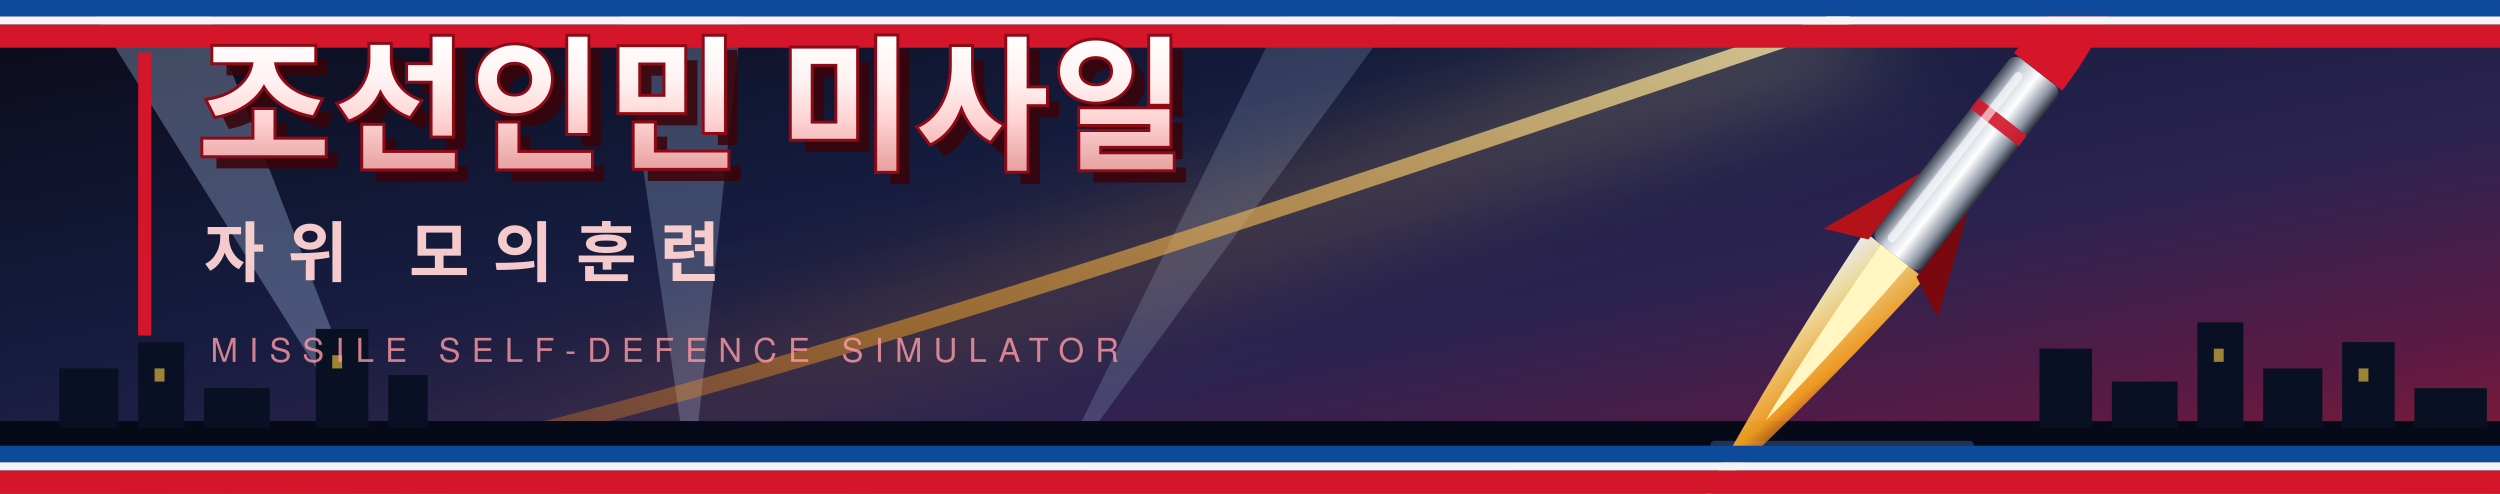
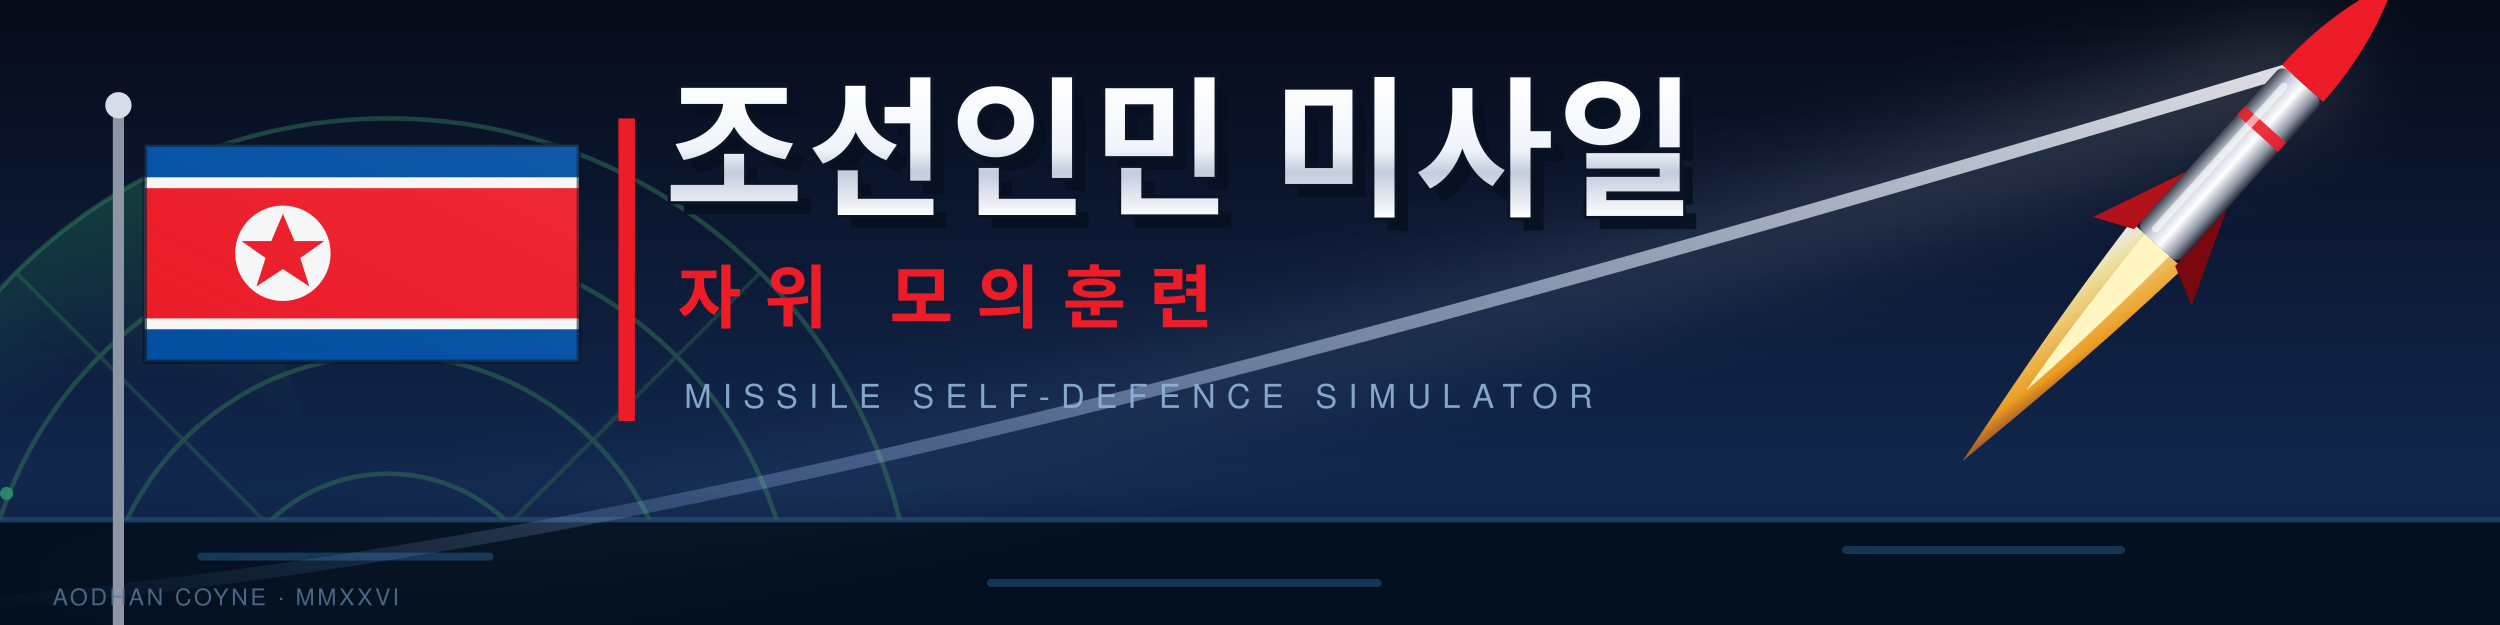
- <svg xmlns="http://www.w3.org/2000/svg" viewBox="0 0 760 150" width="760" height="150" role="img" aria-label="Marquee: the Korean title of the missile game over a launch plume, with the national flag bands">
+ <svg xmlns="http://www.w3.org/2000/svg" viewBox="0 0 760 190" width="760" height="190" role="img" aria-label="Marquee: 조선인민 미사일 자위 모의훈련, with the national flag, a radar sweep and a missile on a long contrail">
  <defs>
-     <linearGradient id="mmbg" x1="0" y1="0" x2="1" y2="1">
-       <stop offset="0" stop-color="#0B0A18" />
-       <stop offset=".34" stop-color="#141B3C" />
-       <stop offset=".62" stop-color="#2B2350" />
-       <stop offset=".84" stop-color="#5C1A44" />
-       <stop offset="1" stop-color="#8E1A30" />
+     <linearGradient id="steel" x1="0" y1="0" x2="0" y2="1">
+       <stop offset="0" stop-color="#060B18" />
+       <stop offset=".42" stop-color="#0D1A36" />
+       <stop offset=".78" stop-color="#11284E" />
+       <stop offset="1" stop-color="#081428" />
    </linearGradient>
-     <linearGradient id="mmletter" x1="0" y1="0" x2="0" y2="1">
+     <linearGradient id="titleFill" x1="0" y1="0" x2="0" y2="1">
      <stop offset="0" stop-color="#FFFFFF" />
-       <stop offset=".34" stop-color="#FFF1F1" />
-       <stop offset=".62" stop-color="#FFD3D3" />
-       <stop offset="1" stop-color="#E7A0A0" />
+       <stop offset=".52" stop-color="#F0F4FA" />
+       <stop offset=".68" stop-color="#C3CCDC" />
+       <stop offset="1" stop-color="#FFFFFF" />
    </linearGradient>
-     <linearGradient id="arc" x1="0" y1="1" x2="1" y2="0">
-       <stop offset="0" stop-color="#FF5A14" stop-opacity="0" />
-       <stop offset=".45" stop-color="#FFA51C" stop-opacity=".55" />
-       <stop offset="1" stop-color="#FFF3B0" stop-opacity=".9" />
+     <linearGradient id="trail" x1="0" y1="1" x2="1" y2="0">
+       <stop offset="0" stop-color="#7FB2FF" stop-opacity="0" />
+       <stop offset=".5" stop-color="#CFE2FF" stop-opacity=".5" />
+       <stop offset="1" stop-color="#FFFFFF" stop-opacity=".95" />
    </linearGradient>
-     <linearGradient id="mmrocket" x1="0" y1="0" x2="1" y2="0">
-       <stop offset="0" stop-color="#3F4653" />
-       <stop offset=".26" stop-color="#C9D0DC" />
+     <linearGradient id="mrBody" x1="0" y1="0" x2="1" y2="0">
+       <stop offset="0" stop-color="#3C424F" />
+       <stop offset=".26" stop-color="#C6CDDA" />
      <stop offset=".54" stop-color="#FFFFFF" />
-       <stop offset=".82" stop-color="#8F97A6" />
-       <stop offset="1" stop-color="#2B303A" />
+       <stop offset=".82" stop-color="#8D95A5" />
+       <stop offset="1" stop-color="#292E38" />
    </linearGradient>
-     <linearGradient id="mmflame" x1="1" y1="1" x2="0" y2="0">
+     <linearGradient id="mrFlame" x1="1" y1="1" x2="0" y2="0">
      <stop offset="0" stop-color="#FF4A10" stop-opacity="0" />
      <stop offset=".4" stop-color="#FFA51C" />
-       <stop offset=".8" stop-color="#FFF0A8" />
+       <stop offset=".82" stop-color="#FFF0A8" />
      <stop offset="1" stop-color="#FFFFFF" />
    </linearGradient>
+     <radialGradient id="sweep" cx=".5" cy="1" r="1">
+       <stop offset=".55" stop-color="#39FF88" stop-opacity="0" />
+       <stop offset=".92" stop-color="#39FF88" stop-opacity=".30" />
+       <stop offset="1" stop-color="#39FF88" stop-opacity="0" />
+     </radialGradient>
    <filter id="mmglow" x="-50%" y="-70%" width="200%" height="240%">
-       <feGaussianBlur stdDeviation="6" result="b" />
+       <feGaussianBlur stdDeviation="5" result="b" />
      <feMerge>
        <feMergeNode in="b" />
        <feMergeNode in="SourceGraphic" />
      </feMerge>
    </filter>
    <filter id="mmsoft" x="-60%" y="-80%" width="220%" height="260%">
-       <feGaussianBlur stdDeviation="15" />
+       <feGaussianBlur stdDeviation="13" />
    </filter>
  </defs>
-   <rect width="760" height="150" fill="url(#mmbg)" />
-   <g opacity=".3">
-     <path d="M120 150 L26 0 L62 0Z" fill="#BFD8FF" />
-     <path d="M210 150 L188 0 L226 0Z" fill="#BFD8FF" opacity=".8" />
-     <path d="M318 150 L392 0 L428 0Z" fill="#BFD8FF" opacity=".6" />
+   <rect width="760" height="190" fill="#081428" />
+   <rect width="760" height="190" fill="url(#steel)" />
+   <g transform="translate(118 196)" opacity=".55">
+     <g fill="none" stroke="#2E6E52" stroke-width="1.4">
+       <circle r="52" />
+       <circle r="88" />
+       <circle r="124" />
+       <circle r="160" />
+     </g>
+     <g stroke="#2E6E52" stroke-width="1.2" opacity=".7">
+       <path d="M-160 0 L160 0" />
+       <path d="M-113 -113 L113 113" />
+       <path d="M113 -113 L-113 113" />
+     </g>
+     <path d="M0 0 L-150 -56 A160 160 0 0 1 -56 -150Z" fill="url(#sweep)" />
+     <g fill="#39FF88" opacity=".8">
+       <circle cx="-64" cy="-92" r="2.6" />
+       <circle cx="-116" cy="-46" r="2" />
+       <circle cx="-30" cy="-130" r="2.2" />
+     </g>
  </g>
-   <path d="M-20 168 C140 150 300 96 560 8" fill="none" stroke="url(#arc)" stroke-width="26" stroke-linecap="round" opacity=".3" filter="url(#mmsoft)" />
-   <path d="M-20 166 C140 148 300 94 560 6" fill="none" stroke="url(#arc)" stroke-width="5" stroke-linecap="round" opacity=".85" />
-   <rect x="0" y="128" width="760" height="22" fill="#060A18" />
-   <g fill="#0A1024">
-     <rect x="18" y="112" width="18" height="18" />
-     <rect x="42" y="104" width="14" height="26" />
-     <rect x="62" y="118" width="20" height="12" />
-     <rect x="96" y="100" width="16" height="30" />
-     <rect x="118" y="114" width="12" height="16" />
-     <rect x="620" y="106" width="16" height="24" />
-     <rect x="642" y="116" width="20" height="14" />
-     <rect x="668" y="98" width="14" height="32" />
-     <rect x="688" y="112" width="18" height="18" />
-     <rect x="712" y="104" width="16" height="26" />
-     <rect x="734" y="118" width="22" height="12" />
+   <rect x="0" y="158" width="760" height="32" fill="#04101F" />
+   <path d="M0 158 H760" stroke="#1E4E7A" stroke-width="1.6" opacity=".7" />
+   <g fill="#2A6FA8" opacity=".4">
+     <rect x="60" y="168" width="90" height="2.4" rx="1.2" />
+     <rect x="300" y="176" width="120" height="2.4" rx="1.2" />
+     <rect x="560" y="166" width="86" height="2.4" rx="1.2" />
  </g>
-   <g fill="#FFD23F" opacity=".6">
-     <rect x="47" y="112" width="3" height="4" />
-     <rect x="101" y="108" width="3" height="4" />
-     <rect x="673" y="106" width="3" height="4" />
-     <rect x="717" y="112" width="3" height="4" />
+   <path d="M-10 186 C160 172 340 130 700 22" fill="none" stroke="url(#trail)" stroke-width="22" stroke-linecap="round" opacity=".22" filter="url(#mmsoft)" />
+   <path d="M-10 184 C160 170 340 128 700 20" fill="none" stroke="url(#trail)" stroke-width="4" stroke-linecap="round" opacity=".9" />
+   <g transform="translate(676 52) rotate(42) scale(.56)">
+     <g transform="translate(0 54)">
+       <path d="M-19 0 C-13 74 -5 122 0 158 C5 122 13 74 19 0Z" fill="url(#mrFlame)" opacity=".92" />
+       <path d="M-9 0 C-6 52 -3 84 0 106 C3 84 6 52 9 0Z" fill="#FFF6C2" />
+     </g>
+     <path d="M-15 14 L-36 66 L-15 56Z" fill="#B4121A" />
+     <path d="M15 14 L36 66 L15 56Z" fill="#79090F" />
+     <rect x="-15" y="-64" width="30" height="118" rx="4.5" fill="url(#mrBody)" />
+     <path d="M-15 -64 C-15 -98 -6 -126 0 -138 C6 -126 15 -98 15 -64Z" fill="#ED1C27" />
+     <rect x="-15" y="-34" width="30" height="6.5" fill="#ED1C27" opacity=".9" />
+     <rect x="-8.5" y="-58" width="4" height="108" rx="2" fill="#FFFFFF" opacity=".6" />
  </g>
-   <g fill="#4C7FC4" opacity=".35">
-     <rect x="150" y="136" width="90" height="2.5" rx="1.25" />
-     <rect x="330" y="142" width="130" height="2.5" rx="1.25" />
-     <rect x="520" y="134" width="80" height="2.5" rx="1.25" />
+   <g transform="translate(44 44)">
+     <path d="M-8 -8 L-8 146" stroke="#8E96A6" stroke-width="3.4" stroke-linecap="round" />
+     <circle cx="-8" cy="-12" r="4" fill="#D6DCE8" />
+     <g>
+       <rect x="0" y="0" width="132" height="66" fill="#024FA2" />
+       <rect x="0" y="9.9" width="132" height="46.2" fill="#F7F7F7" />
+       <rect x="0" y="13.2" width="132" height="39.6" fill="#ED1C27" />
+       <circle cx="42" cy="33" r="14.5" fill="#F7F7F7" />
+       <g transform="translate(42 33) scale(.4)">
+         <path d="M0 -30 L8.8 -9.3 31.5 -9.3 13.2 3.6 20.1 25.2 0 12 -20.1 25.2 -13.2 3.6 -31.5 -9.3 -8.8 -9.3Z" fill="#ED1C27" />
+       </g>
+       <rect x="0" y="0" width="132" height="66" fill="none" stroke="#0A1424" stroke-width="1.4" opacity=".6" />
+       <path d="M0 0 h132 v66 h-132Z" fill="url(#trail)" opacity=".06" />
+     </g>
  </g>
-   <g transform="translate(596 52) rotate(38) scale(.58)">
-     <g transform="translate(0 56)">
-       <path d="M-20 0 C-14 78 -6 128 0 166 C6 128 14 78 20 0Z" fill="url(#mmflame)" opacity=".9" />
-       <path d="M-9 0 C-6 54 -3 88 0 110 C3 88 6 54 9 0Z" fill="#FFF6C2" />
-     </g>
-     <path d="M-16 14 L-38 68 L-16 58Z" fill="#B4121A" />
-     <path d="M16 14 L38 68 L16 58Z" fill="#79090F" />
-     <rect x="-16" y="-66" width="32" height="122" rx="5" fill="url(#mmrocket)" />
-     <path d="M-16 -66 C-16 -102 -6 -130 0 -142 C6 -130 16 -102 16 -66Z" fill="#D4152A" />
-     <rect x="-16" y="-36" width="32" height="7" fill="#D4152A" opacity=".9" />
-     <rect x="-9" y="-60" width="4.5" height="112" rx="2.25" fill="#FFFFFF" opacity=".6" />
+   <g transform="translate(202 62)">
+     <rect x="-14" y="-26" width="5" height="92" fill="#ED1C27" />
+     <text x="4" y="4" font-family="'Apple SD Gothic Neo','Nanum Gothic','Malgun Gothic','Noto Sans KR',sans-serif" font-size="46" font-weight="800" letter-spacing="1" fill="#05101F" opacity=".9">조선인민 미사일</text>
+     <text x="0" y="0" font-family="'Apple SD Gothic Neo','Nanum Gothic','Malgun Gothic','Noto Sans KR',sans-serif" font-size="46" font-weight="800" letter-spacing="1" fill="url(#titleFill)" stroke="#0A1424" stroke-width="1.8" paint-order="stroke">조선인민 미사일</text>
+     <text x="4" y="36" font-family="'Apple SD Gothic Neo','Nanum Gothic','Malgun Gothic','Noto Sans KR',sans-serif" font-size="21" font-weight="700" letter-spacing="7" fill="#ED1C27">자위 모의훈련</text>
+     <text x="6" y="62" font-family="Futura,'Avenir Next',Helvetica,Arial,sans-serif" font-size="10" letter-spacing="3.4" fill="#8FB4D8" opacity=".9">MISSILE SELF-DEFENCE SIMULATOR</text>
  </g>
-   <g>
-     <rect x="0" y="0" width="760" height="5" fill="#0E4A9C" />
-     <rect x="0" y="5" width="760" height="2.5" fill="#F2F4F8" />
-     <rect x="0" y="7.5" width="760" height="7" fill="#D4152A" />
-     <rect x="0" y="143" width="760" height="7" fill="#D4152A" />
-     <rect x="0" y="140.5" width="760" height="2.5" fill="#F2F4F8" />
-     <rect x="0" y="135.5" width="760" height="5" fill="#0E4A9C" />
-   </g>
-   <g transform="translate(56 40)">
-     <rect x="-14" y="-24" width="4" height="86" fill="#D4152A" />
-     <text x="8" y="12" font-family="'Apple SD Gothic Neo','Nanum Gothic','Malgun Gothic','Noto Sans KR',sans-serif" font-size="44" font-weight="800" letter-spacing="1" fill="#3A0208" opacity=".85">조선인민 미사일</text>
-     <text x="4" y="8" font-family="'Apple SD Gothic Neo','Nanum Gothic','Malgun Gothic','Noto Sans KR',sans-serif" font-size="44" font-weight="800" letter-spacing="1" fill="url(#mmletter)" stroke="#8E0A16" stroke-width="1.8" paint-order="stroke">조선인민 미사일</text>
-     <text x="6" y="44" font-family="'Apple SD Gothic Neo','Nanum Gothic','Malgun Gothic','Noto Sans KR',sans-serif" font-size="20" font-weight="700" letter-spacing="7" fill="#FFD3D3" opacity=".95">자위 모의훈련</text>
-     <text x="8" y="70" font-family="Futura,'Avenir Next',Helvetica,Arial,sans-serif" font-size="10" letter-spacing="3.4" fill="#FF9BA6" opacity=".8">MISSILE SELF-DEFENCE SIMULATOR</text>
-   </g>
+   <text x="16" y="184" font-family="Helvetica,Arial,sans-serif" font-size="7" letter-spacing=".8" fill="#5C7A9E" opacity=".8">AODHAN COYNE · MMXXVI</text>
</svg>
